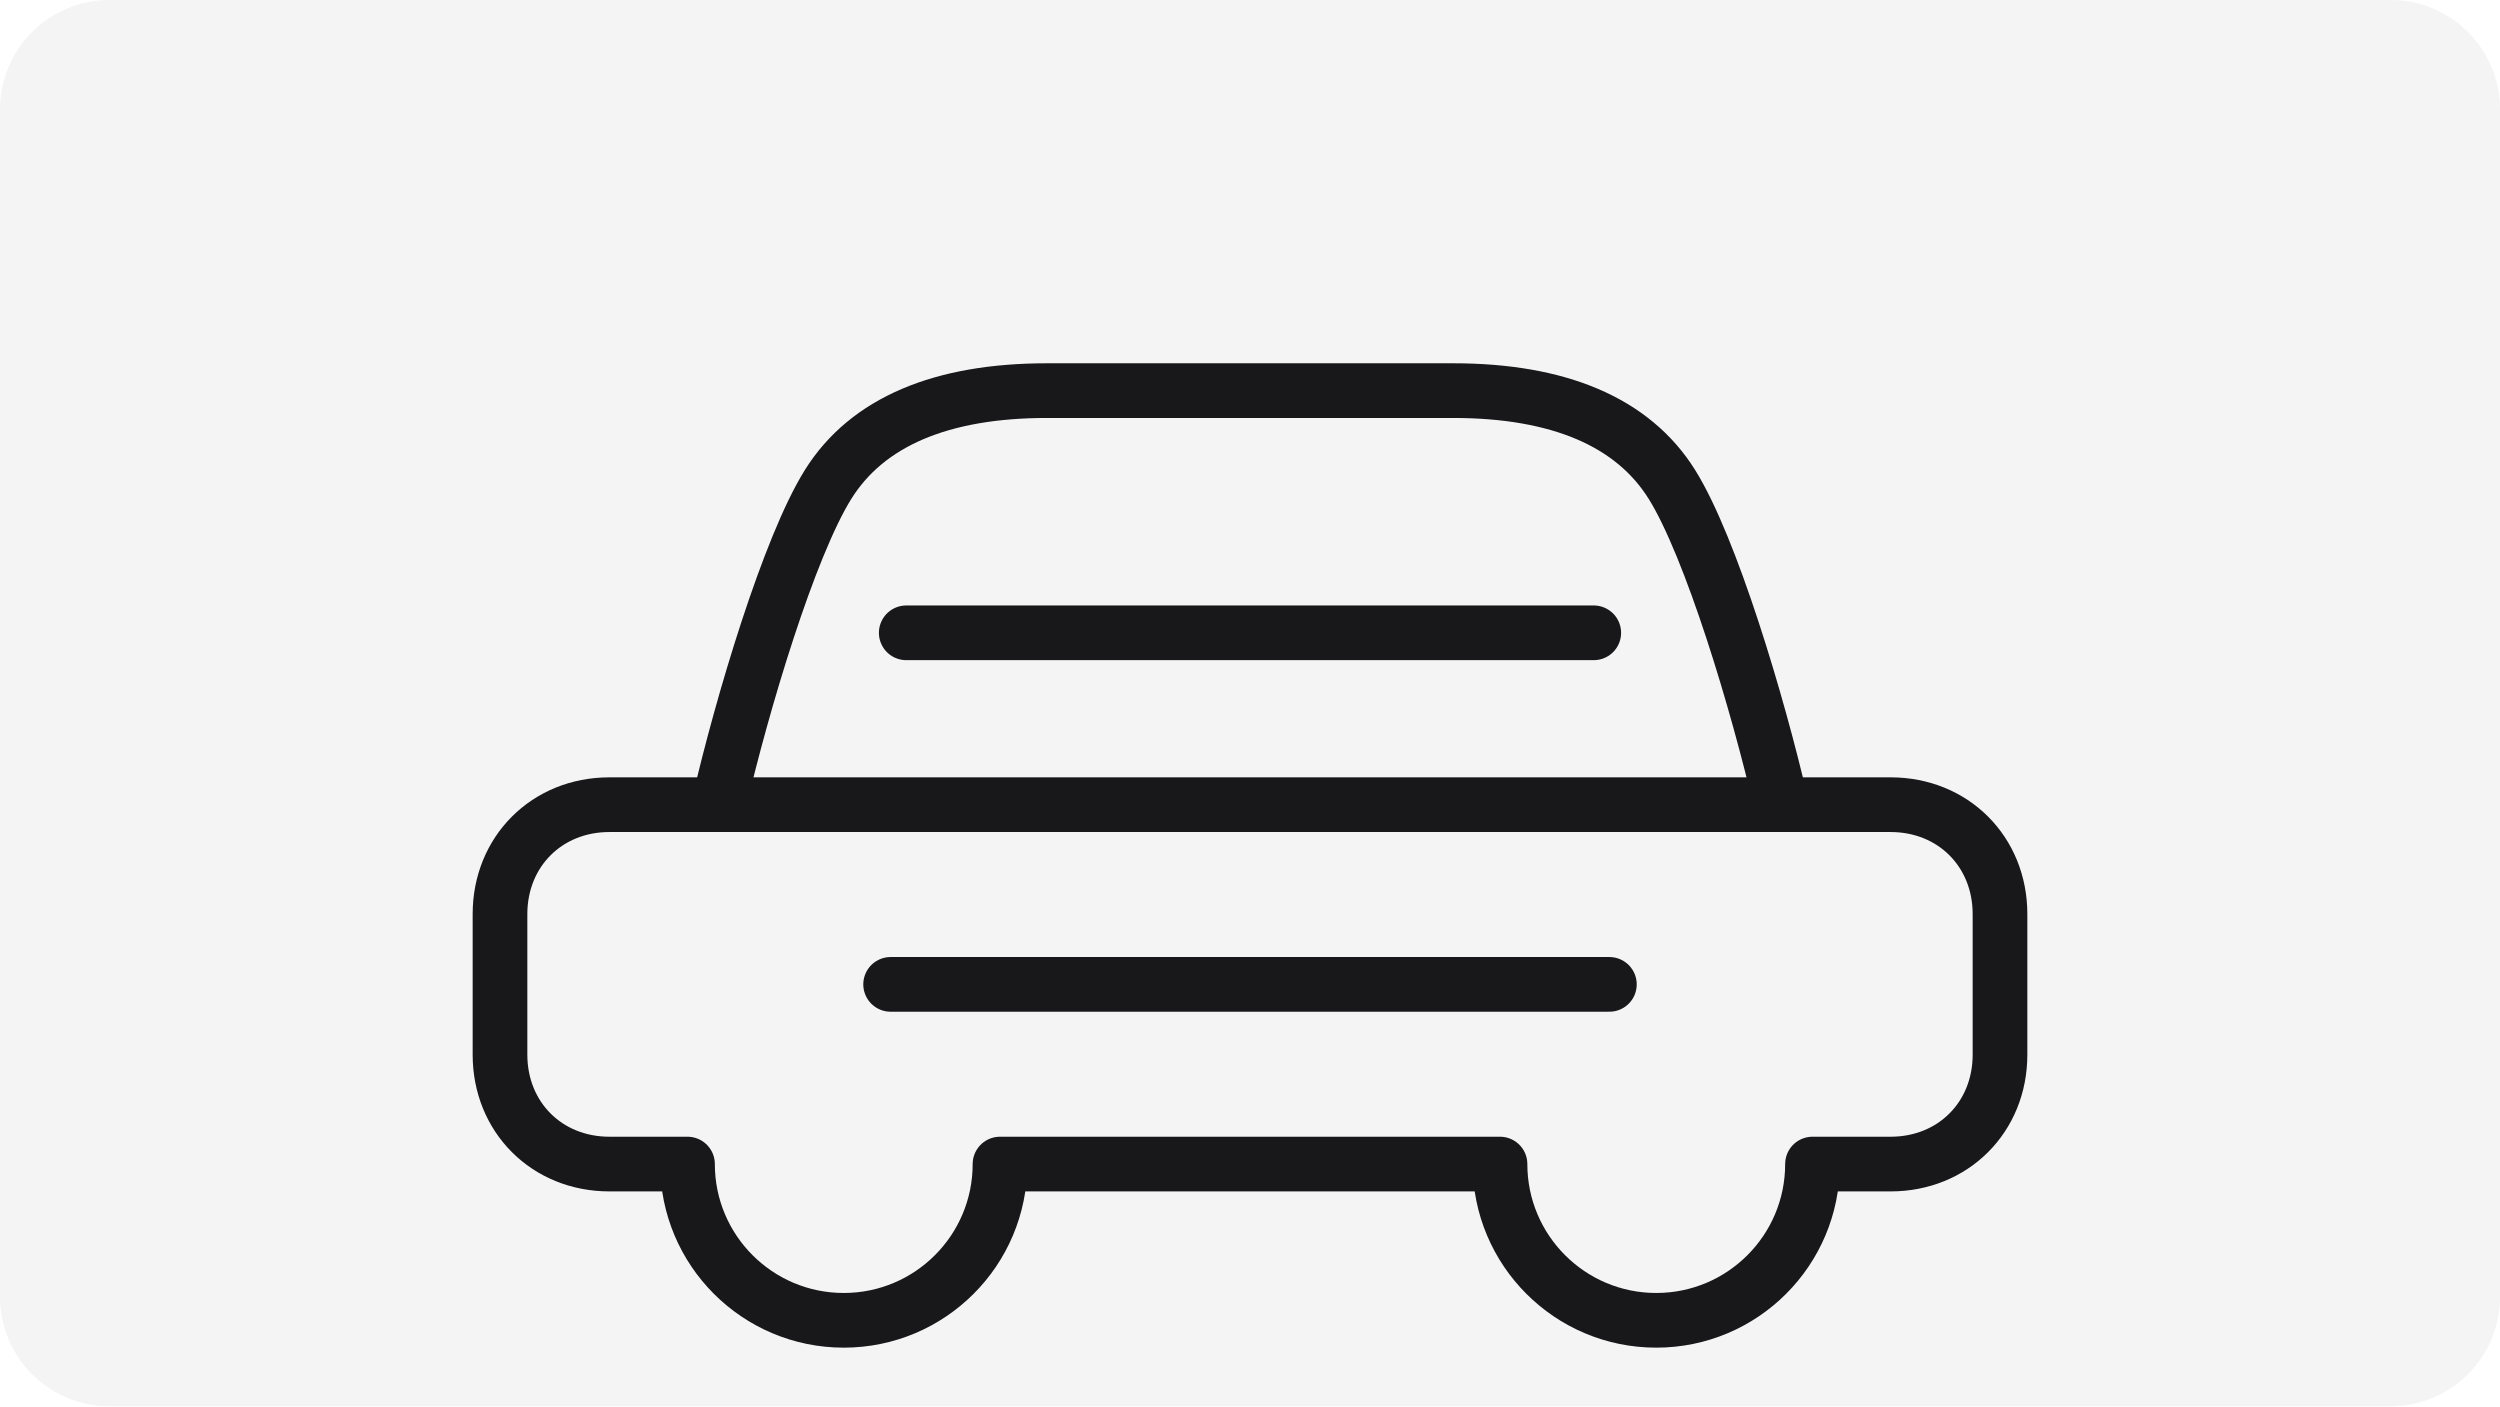
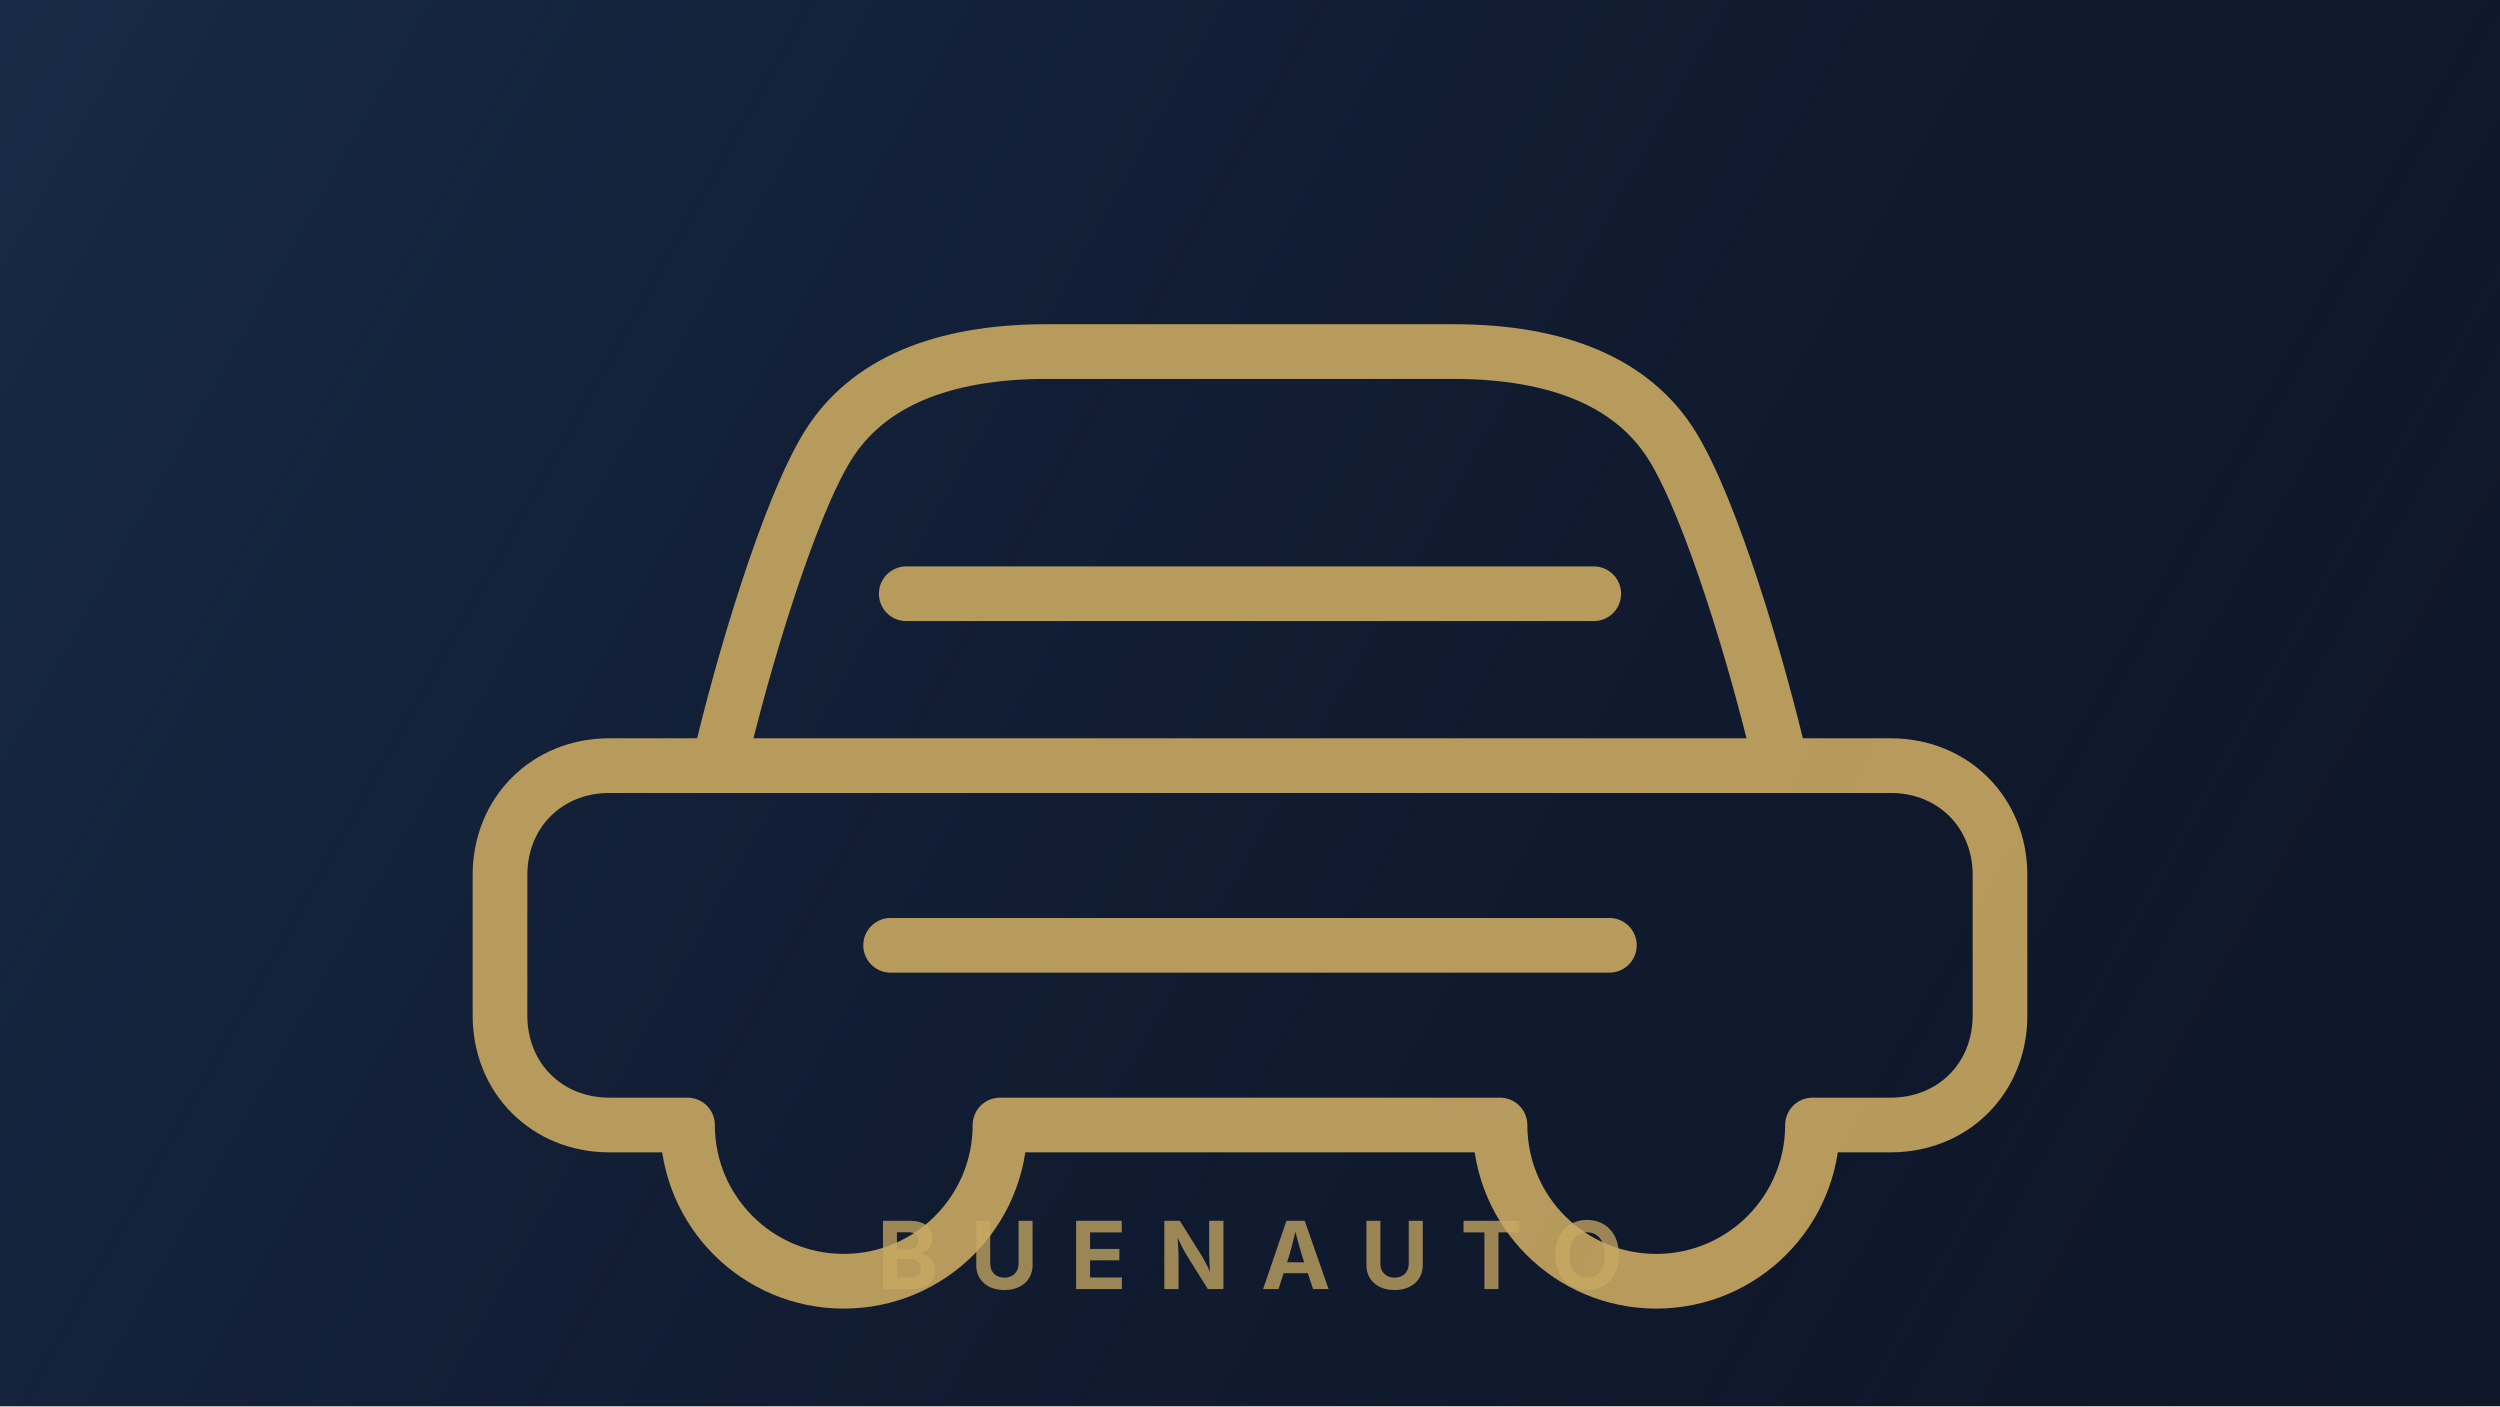
<svg xmlns="http://www.w3.org/2000/svg" viewBox="0 0 640 360" fill="none">
-   <rect width="640" height="360" rx="28" fill="#F4F4F5" />
-   <path d="M184 206c6-26 18-66 28-82 10-16 29-24 56-24h104c27 0 46 8 56 24 10 16 22 56 28 82" stroke="#18181B" stroke-width="14" stroke-linecap="round" stroke-linejoin="round" />
-   <path d="M156 206h328c16 0 28 12 28 28v36c0 16-12 28-28 28h-20a40 40 0 0 1-80 0H256a40 40 0 0 1-80 0h-20c-16 0-28-12-28-28v-36c0-16 12-28 28-28Z" stroke="#18181B" stroke-width="14" stroke-linejoin="round" />
-   <path d="M228 252h184" stroke="#18181B" stroke-width="14" stroke-linecap="round" />
-   <path d="M232 162h176" stroke="#18181B" stroke-width="14" stroke-linecap="round" />
+   <rect width="640" height="360" fill="#0f172a" />
+   <rect width="640" height="360" fill="url(#g)" />
+   <defs>
+     <linearGradient id="g" x1="0" y1="0" x2="640" y2="360" gradientUnits="userSpaceOnUse">
+       <stop offset="0" stop-color="#1e3a5f" stop-opacity="0.55" />
+       <stop offset="1" stop-color="#0f172a" stop-opacity="0" />
+     </linearGradient>
+   </defs>
+   <g opacity="0.9">
+     <path d="M184 196c6-26 18-66 28-82 10-16 29-24 56-24h104c27 0 46 8 56 24 10 16 22 56 28 82" stroke="#c9a962" stroke-width="14" stroke-linecap="round" stroke-linejoin="round" />
+     <path d="M156 196h328c16 0 28 12 28 28v36c0 16-12 28-28 28h-20a40 40 0 0 1-80 0H256a40 40 0 0 1-80 0h-20c-16 0-28-12-28-28v-36c0-16 12-28 28-28Z" stroke="#c9a962" stroke-width="14" stroke-linejoin="round" />
+     <path d="M228 242h184" stroke="#c9a962" stroke-width="14" stroke-linecap="round" />
+     <path d="M232 152h176" stroke="#c9a962" stroke-width="14" stroke-linecap="round" />
+   </g>
+   <text x="320" y="330" text-anchor="middle" font-family="system-ui, -apple-system, sans-serif" font-size="24" font-weight="700" letter-spacing="8" fill="#c9a962" opacity="0.75">BUENAUTO</text>
</svg>
